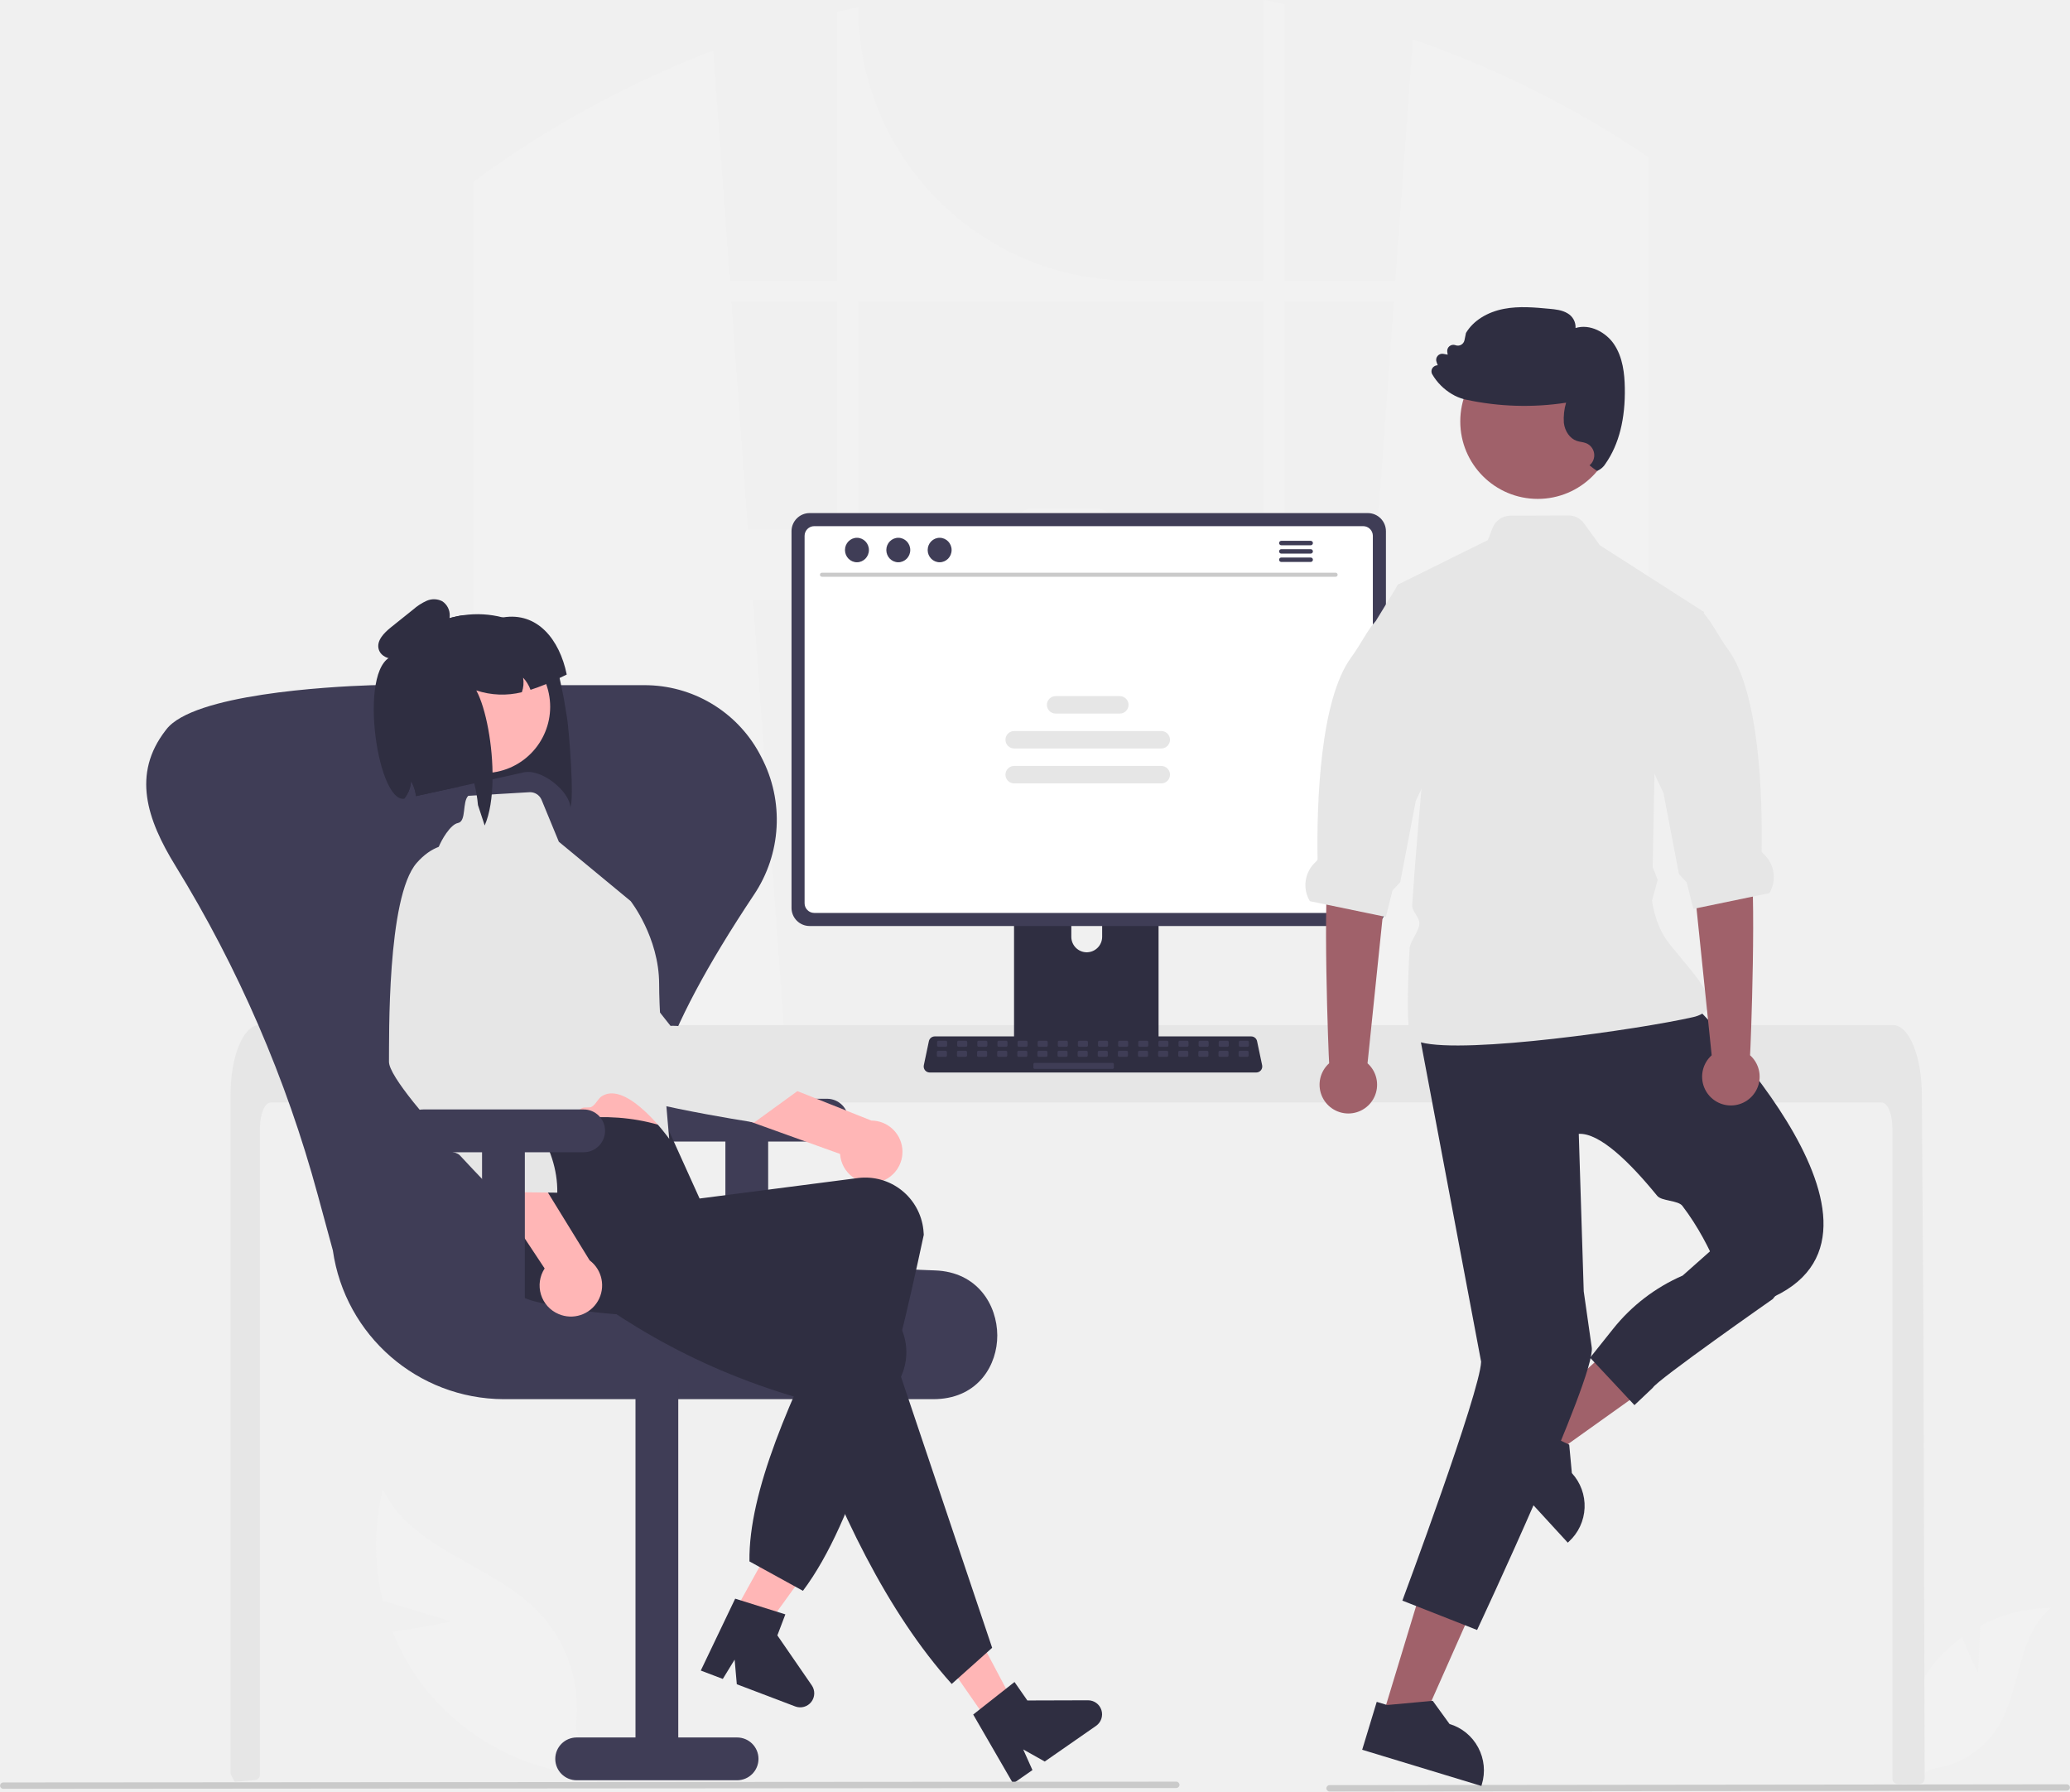
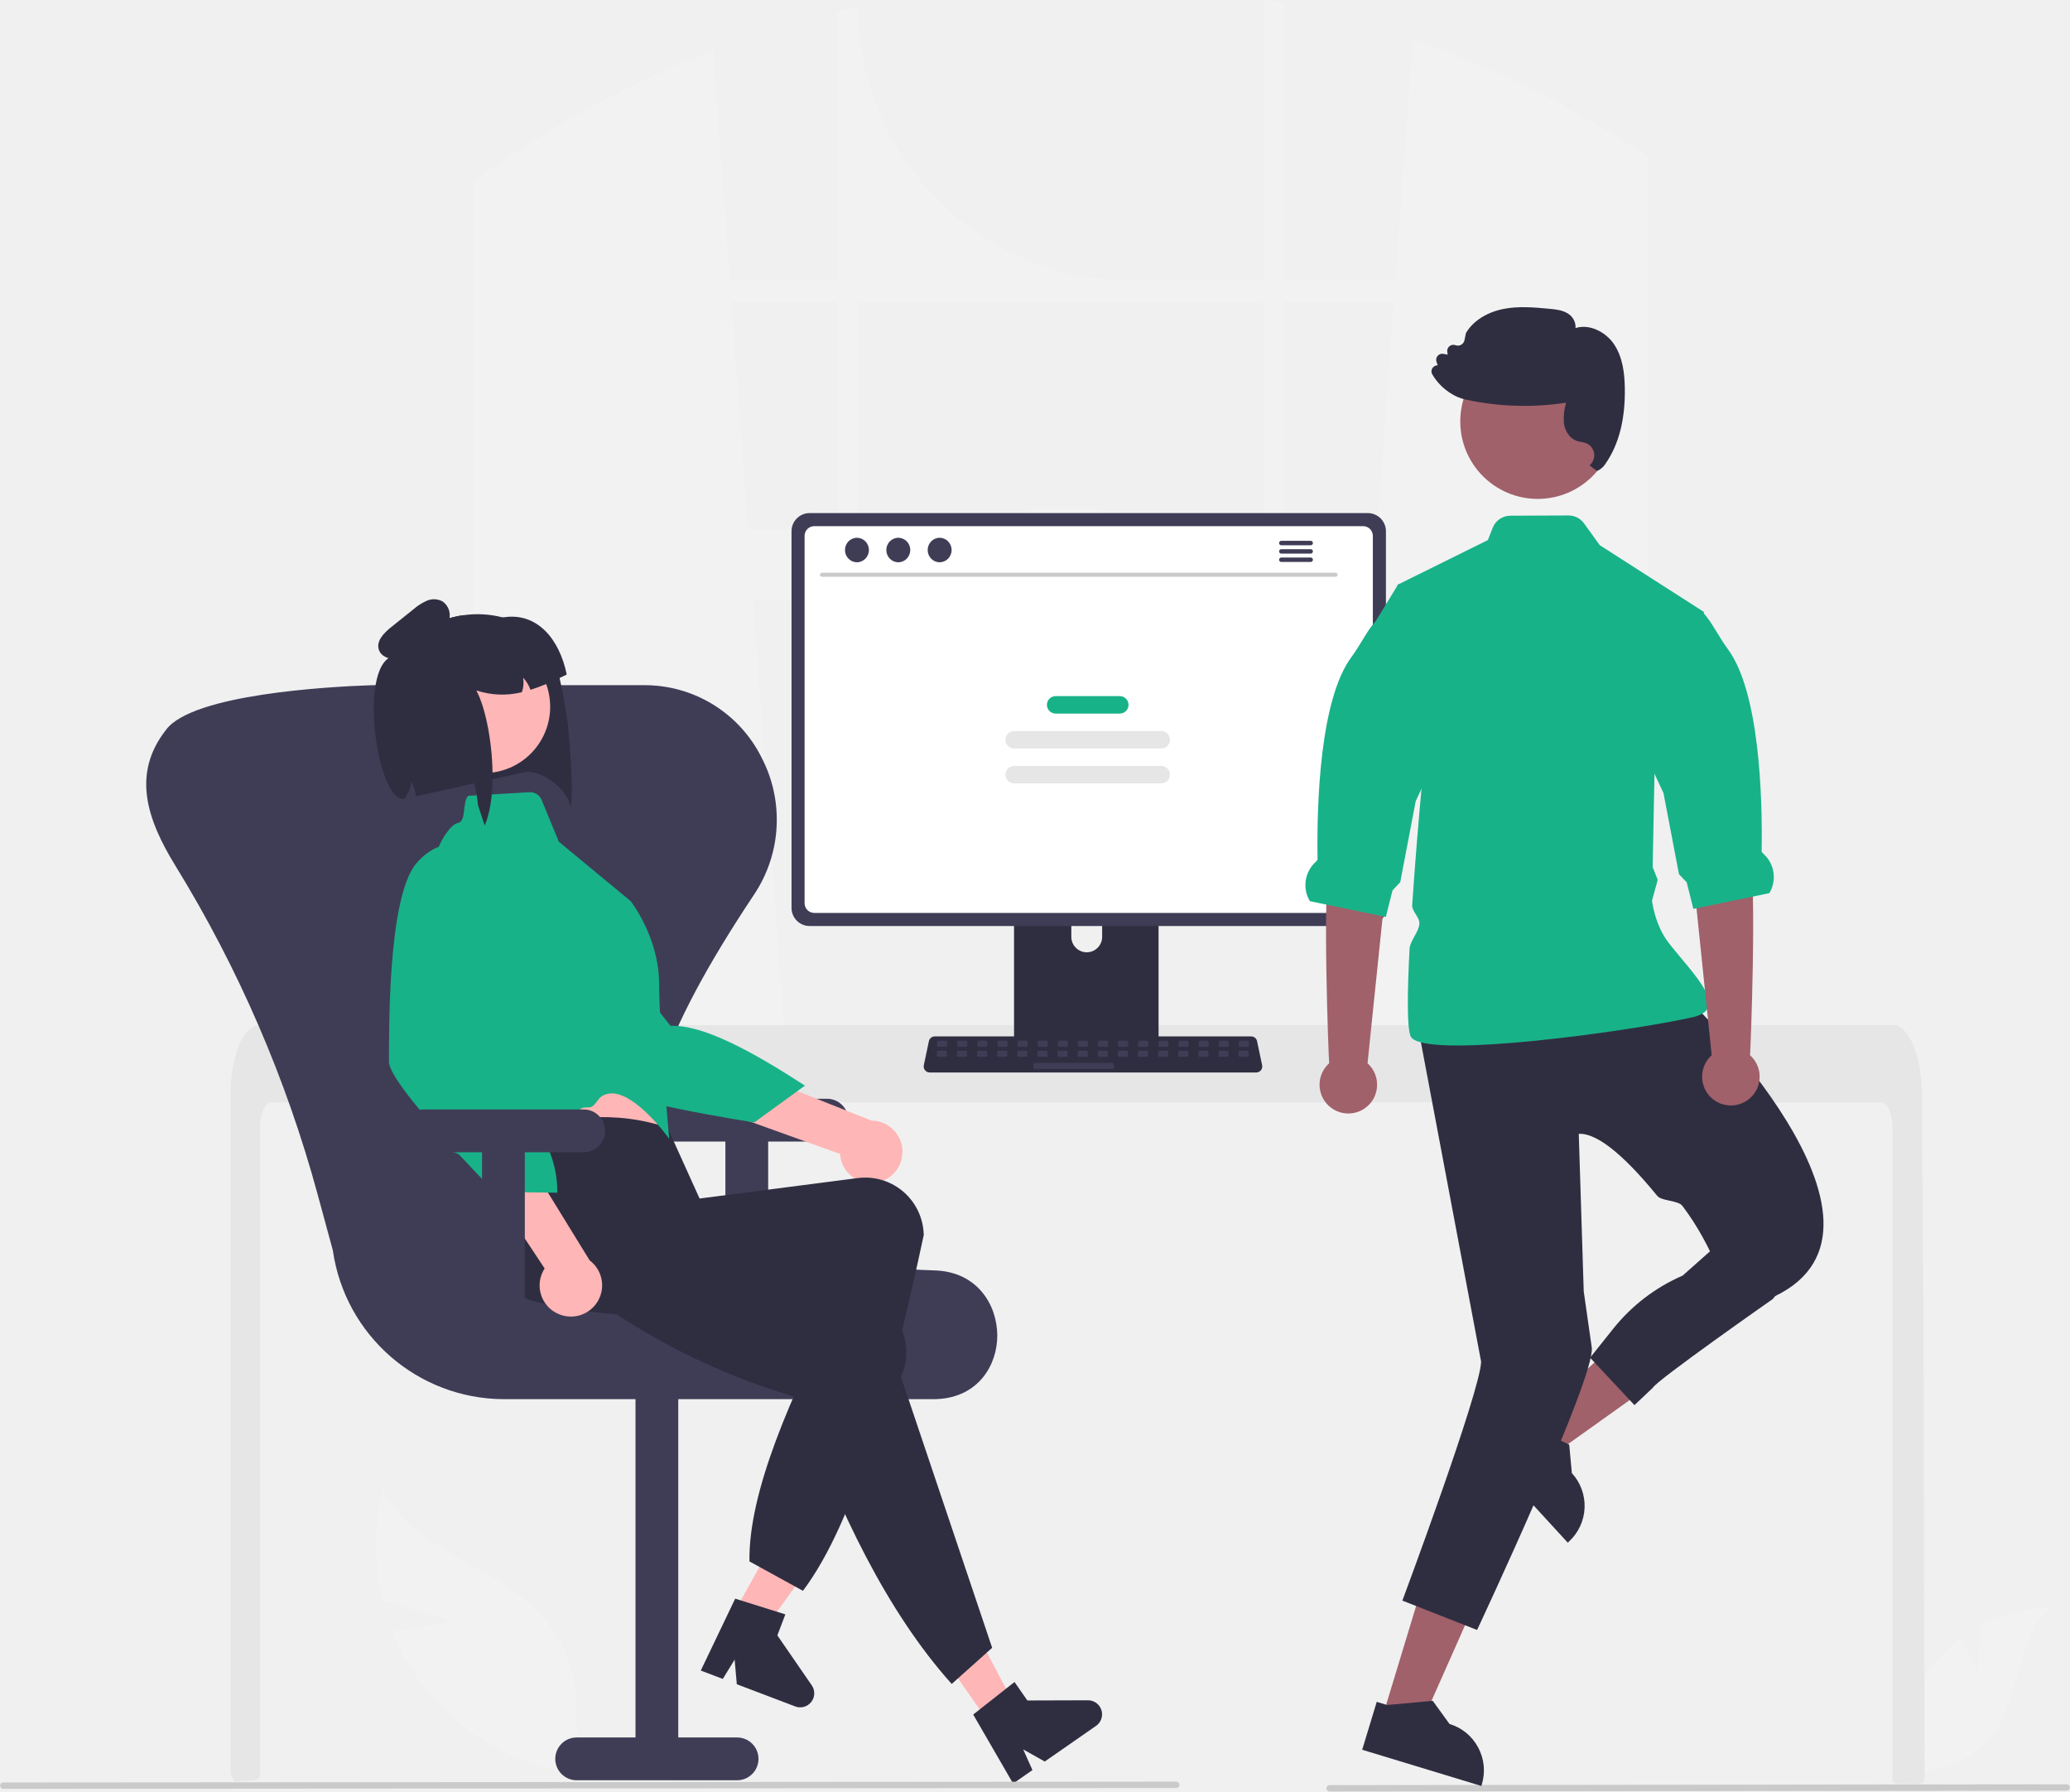
<svg xmlns="http://www.w3.org/2000/svg" width="774.131" height="669.898" viewBox="0 0 774.131 669.898" data-src="https://cdn.undraw.co/illustrations/in-the-office_ma2b.svg" role="img" artist="Katerina Limpitsouni" source="https://undraw.co/">
  <path d="M824.241,170.371c-.87-.58-1.75-1.13-2.62-1.69a380.241,380.241,0,0,0-80.31-38.93l-6.54,90.22h-41.46v-103.39c-2.61-.54-5.24-1.05-7.87-1.53v104.92H636.171A102.27,102.27,0,0,1,533.901,117.701v-0c-2.64.57-5.26,1.18-7.88,1.83v100.44h-40.13l-6.23-86.03a380.858,380.858,0,0,0-81.94,43.53c-.44.3-.88.61-1.31.91-2.21,1.55-4.39,3.13-6.56,4.73v344.19h118.27l-2.09-28.95-11.5-158.95h231.59l-11.5,158.95-2.09,28.95h116.96v-353.45Q826.881,172.081,824.241,170.371Zm-298.22,142.78h-33.39l-6.17-85.3h39.56Zm159.42,0h-56.08v-1.69a6.18,6.18,0,0,0-6.19-6.18h-24.38a6.178,6.178,0,0,0-6.18,6.18v1.69h-58.71v-85.3h151.54Zm7.87,0v-85.3h40.89l-6.17,85.3Z" transform="translate(-212.9343 -115.0508)" fill="#f2f2f2" />
  <path d="M952.684,740.6l.782-17.576a56.765,56.765,0,0,1,26.477-6.702c-12.717,10.397-11.127,30.438-19.749,44.419a34.144,34.144,0,0,1-25.038,15.779L924.514,783.035a57.215,57.215,0,0,1,12.06-46.364,55.267,55.267,0,0,1,10.157-9.437C949.279,733.954,952.684,740.6,952.684,740.6Z" transform="translate(-212.9343 -115.0508)" fill="#f2f2f2" />
  <path d="M381.733,721.34l-25.68-7.775a86.572,86.572,0,0,1,.067-41.654c10.575,22.709,40.792,27.909,58.207,45.916a52.073,52.073,0,0,1,13.888,42.946l5.621,18.181A87.259,87.259,0,0,1,369.859,743.669a84.287,84.287,0,0,1-10.122-18.565C370.629,723.869,381.733,721.34,381.733,721.34Z" transform="translate(-212.9343 -115.0508)" fill="#f2f2f2" />
  <path d="M932.701,780.161a2.038,2.038,0,0,1-.59,1.42,1.988,1.988,0,0,1-1.41.58h-8.04a1.993,1.993,0,0,1-2-2v-243.14c0-5.36-1.8-9.71-4.01-9.72h-602.49c-2.22.01-4.01,4.36-4.02,9.72v241.65a2.006,2.006,0,0,1-1.81,1.99c-1.62.16-3.24.3-4.85.43-.04,0-.08.01-.12.01-.88.08-1.76.14-2.64.21h-.01c-.46-.83-.9-1.68-1.35-2.53a2.088,2.088,0,0,1-.22-.93v-253.44c0-1.48.06-2.97.16-4.44a56.854,56.854,0,0,1,.75-6.02c1.69-9.29,5.51-15.58,9.85-15.6h611a4.683,4.683,0,0,1,1.84.39,7.174,7.174,0,0,1,2.27,1.59,14.071,14.071,0,0,1,2.23,3.05c2.14,3.77,3.67,9.39,4.21,15.93,0,.06.01.12.01.18.14,1.62.21,3.27.2,4.92l.14,21.43.09,12.78.27,40.1.1,14.24Z" transform="translate(-212.9343 -115.0508)" fill="#e6e6e6" />
  <path d="M985.875,784.642l-275.75.307a1.191,1.191,0,0,1,0-2.381l275.75-.307a1.191,1.191,0,0,1,0,2.381Z" transform="translate(-212.9343 -115.0508)" fill="#cacaca" />
  <path d="M643.602,427.312h-48.838a2.606,2.606,0,0,0-2.602,2.609v77.15H646.211v-77.15A2.607,2.607,0,0,0,643.602,427.312Zm-24.255,43.836a5.794,5.794,0,0,1-5.767-5.767v-8.899a5.767,5.767,0,0,1,11.534,0v8.899a5.794,5.794,0,0,1-5.767,5.767Z" transform="translate(-212.9343 -115.0508)" fill="#2f2e41" />
  <path d="M724.474,306.911H515.71a6.777,6.777,0,0,0-6.766,6.766v140.875a6.773,6.773,0,0,0,6.766,6.766H724.474a6.773,6.773,0,0,0,6.766-6.766v-140.875A6.777,6.777,0,0,0,724.474,306.911Z" transform="translate(-212.9343 -115.0508)" fill="#3f3d56" />
  <path d="M722.728,311.797H517.45a3.626,3.626,0,0,0-3.619,3.626V452.806a3.625,3.625,0,0,0,3.619,3.619H722.728a3.625,3.625,0,0,0,3.619-3.619V315.423A3.626,3.626,0,0,0,722.728,311.797Z" transform="translate(-212.9343 -115.0508)" fill="#fff" />
  <path d="M591.995,504.603v7.443a1.458,1.458,0,0,0,1.455,1.455h51.474a1.462,1.462,0,0,0,1.455-1.455V504.603Z" transform="translate(-212.9343 -115.0508)" fill="#3f3d56" />
  <path d="M682.747,516.091H560.618a2.247,2.247,0,0,1-2.198-2.709l1.895-9a2.256,2.256,0,0,1,2.198-1.784H680.852a2.256,2.256,0,0,1,2.198,1.784l1.895,9a2.247,2.247,0,0,1-2.198,2.709Z" transform="translate(-212.9343 -115.0508)" fill="#2f2e41" />
  <rect x="350.446" y="389.168" width="3.761" height="2.257" rx="0.488" fill="#3f3d56" />
  <rect x="357.969" y="389.168" width="3.761" height="2.257" rx="0.488" fill="#3f3d56" />
  <rect x="365.491" y="389.168" width="3.761" height="2.257" rx="0.488" fill="#3f3d56" />
  <rect x="373.014" y="389.168" width="3.761" height="2.257" rx="0.488" fill="#3f3d56" />
  <rect x="380.537" y="389.168" width="3.761" height="2.257" rx="0.488" fill="#3f3d56" />
  <rect x="388.06" y="389.168" width="3.761" height="2.257" rx="0.488" fill="#3f3d56" />
  <rect x="395.583" y="389.168" width="3.761" height="2.257" rx="0.488" fill="#3f3d56" />
  <rect x="403.106" y="389.168" width="3.761" height="2.257" rx="0.488" fill="#3f3d56" />
  <rect x="410.629" y="389.168" width="3.761" height="2.257" rx="0.488" fill="#3f3d56" />
  <rect x="418.152" y="389.168" width="3.761" height="2.257" rx="0.488" fill="#3f3d56" />
  <rect x="425.675" y="389.168" width="3.761" height="2.257" rx="0.488" fill="#3f3d56" />
  <rect x="433.198" y="389.168" width="3.761" height="2.257" rx="0.488" fill="#3f3d56" />
  <rect x="440.721" y="389.168" width="3.761" height="2.257" rx="0.488" fill="#3f3d56" />
  <rect x="448.243" y="389.168" width="3.761" height="2.257" rx="0.488" fill="#3f3d56" />
  <rect x="455.766" y="389.168" width="3.761" height="2.257" rx="0.488" fill="#3f3d56" />
  <rect x="463.289" y="389.168" width="3.761" height="2.257" rx="0.488" fill="#3f3d56" />
  <rect x="350.357" y="392.929" width="3.761" height="2.257" rx="0.488" fill="#3f3d56" />
  <rect x="357.88" y="392.929" width="3.761" height="2.257" rx="0.488" fill="#3f3d56" />
  <rect x="365.403" y="392.929" width="3.761" height="2.257" rx="0.488" fill="#3f3d56" />
  <rect x="372.925" y="392.929" width="3.761" height="2.257" rx="0.488" fill="#3f3d56" />
  <rect x="380.448" y="392.929" width="3.761" height="2.257" rx="0.488" fill="#3f3d56" />
  <rect x="387.971" y="392.929" width="3.761" height="2.257" rx="0.488" fill="#3f3d56" />
  <rect x="395.494" y="392.929" width="3.761" height="2.257" rx="0.488" fill="#3f3d56" />
  <rect x="403.017" y="392.929" width="3.761" height="2.257" rx="0.488" fill="#3f3d56" />
  <rect x="410.54" y="392.929" width="3.761" height="2.257" rx="0.488" fill="#3f3d56" />
  <rect x="418.063" y="392.929" width="3.761" height="2.257" rx="0.488" fill="#3f3d56" />
  <rect x="425.586" y="392.929" width="3.761" height="2.257" rx="0.488" fill="#3f3d56" />
  <rect x="433.109" y="392.929" width="3.761" height="2.257" rx="0.488" fill="#3f3d56" />
  <rect x="440.632" y="392.929" width="3.761" height="2.257" rx="0.488" fill="#3f3d56" />
  <rect x="448.155" y="392.929" width="3.761" height="2.257" rx="0.488" fill="#3f3d56" />
  <rect x="455.677" y="392.929" width="3.761" height="2.257" rx="0.488" fill="#3f3d56" />
  <rect x="463.2" y="392.929" width="3.761" height="2.257" rx="0.488" fill="#3f3d56" />
  <rect x="386.467" y="397.443" width="30.092" height="2.257" rx="0.488" fill="#3f3d56" />
  <path d="M712.413,330.726H520.335a.764.764,0,0,1,0-1.528H712.413a.764.764,0,0,1,0,1.528Z" transform="translate(-212.9343 -115.0508)" fill="#cacaca" />
  <ellipse cx="320.476" cy="205.672" rx="4.476" ry="4.576" fill="#3f3d56" />
  <ellipse cx="335.94" cy="205.672" rx="4.476" ry="4.576" fill="#3f3d56" />
  <ellipse cx="351.404" cy="205.672" rx="4.476" ry="4.576" fill="#3f3d56" />
  <path d="M703.102,317.28H692.117a.832.832,0,0,0,0,1.664h10.985a.832.832,0,0,0,0-1.664Z" transform="translate(-212.9343 -115.0508)" fill="#3f3d56" />
  <path d="M703.102,320.402H692.117a.832.832,0,0,0,0,1.664h10.985a.832.832,0,0,0,0-1.664Z" transform="translate(-212.9343 -115.0508)" fill="#3f3d56" />
  <path d="M703.102,323.521H692.117a.832.832,0,0,0,0,1.664h10.985a.832.832,0,0,0,0-1.664Z" transform="translate(-212.9343 -115.0508)" fill="#3f3d56" />
-   <rect x="391.518" y="260.3" width="30.529" height="6.528" rx="3.264" fill="#E6E6E6" />
+   <rect x="391.518" y="260.3" width="30.529" height="6.528" rx="3.264" fill="#18B289" />
  <rect x="376.013" y="273.356" width="61.539" height="6.528" rx="3.264" fill="#e6e6e6" />
  <rect x="376.013" y="286.413" width="61.539" height="6.528" rx="3.264" fill="#e6e6e6" />
  <path d="M522.211,525.911h-60a8,8,0,1,0,0,16h22v62h16v-62h22a8,8,0,1,0,0-16Z" transform="translate(-212.9343 -115.0508)" fill="#3f3d56" />
  <path d="M561.812,638.248H401.329a64.805,64.805,0,0,1-63.917-55.636l-5.681-20.896a469.077,469.077,0,0,0-53.181-122.903c-10.747-17.454-16.279-34.349-3.715-50.615q.16-.208.316-.41c10.077-13.116,60.234-15.956,76.585-16.508q.969-.033,1.945-.033h99.819q.977,0,1.945.033a48.847,48.847,0,0,1,42.236,26.921,50.331,50.331,0,0,1-2.856,51.53c-35.063,52.671-45.799,85.697-34.808,107.085,10.631,20.688,43.22,31.265,102.559,33.285,15.946.543,23.265,12.96,23.316,24.267.05,11.015-6.986,23.176-22.553,23.848Q562.581,638.248,561.812,638.248Z" transform="translate(-212.9343 -115.0508)" fill="#3f3d56" />
  <path d="M428.592,780.748h60a8,8,0,0,0,0-16h-22v-135h-16v135h-22a8,8,0,1,0,0,16Z" transform="translate(-212.9343 -115.0508)" fill="#3f3d56" />
  <path d="M423.8,376.259l1.258,7.643c.595,3.706,2.75,29.886,1.153,33.009-.141-5.831-11-15-18.036-12.907l-11.042,2.453-6.853,1.525-5.578,1.223-16.209,3.541c-.028-.188-.049-.388-.077-.576-.038-.237-.077-.474-.125-.709a14.091,14.091,0,0,0-1.629-4.321,10.78,10.78,0,0,1-1.542,5.082.869.869,0,0,0-.066.126,12.734,12.734,0,0,1-.951,1.338.217.217,0,0,0-.043.039s-3.33-53.09-2.982-53.58c.255-.348.513-.687.782-1.017.267-.34.527-.669.806-1.002a.435.435,0,0,0,.09-.11,35.997,35.997,0,0,1,2.479-2.651c.256-.246.521-.495.787-.743a36.942,36.942,0,0,1,14.178-8.178c.595-.183,1.214-.351,1.843-.52.621-.158,1.254-.308,1.891-.438l.216-.044c.304-.062.619-.116.925-.169.384-.068.77-.127,1.148-.174a37.237,37.237,0,0,1,14.714.827c.01-.002.012.008.022.006a37.943,37.943,0,0,1,11.276,5.022c5.983,3.951,8.313,10.395,9.967,17.63C422.778,371.068,423.267,373.653,423.8,376.259Z" transform="translate(-212.9343 -115.0508)" fill="#2f2e41" />
  <polygon points="269.963 611.271 280.299 616.886 307.661 579.054 292.405 570.768 269.963 611.271" fill="#ffb6b6" />
  <path d="M487.873,712.842l18.764,5.876-2.987,7.861L516.517,745.253a5.253,5.253,0,0,1-6.191,7.891l-21.844-8.299-.811-9.206-4.424,7.217-8.236-3.129Z" transform="translate(-212.9343 -115.0508)" fill="#2f2e41" />
  <path d="M541.444,557.111a11.614,11.614,0,0,1-14.34-10.562l-88.161-31.716,16.18-14.08,83.678,33.317a11.677,11.677,0,0,1,2.644,23.041Z" transform="translate(-212.9343 -115.0508)" fill="#ffb6b6" />
-   <path d="M414.314,436.26s-14.848.327-16.169,17.279,31.079,58.882,36.099,65.796,60.777,15.425,60.777,15.425l18.954-13.76c-19.916-12.905-38.092-22.8-50.29-22.355Z" transform="translate(-212.9343 -115.0508)" fill="#E6E6E6" />
+   <path d="M414.314,436.26s-14.848.327-16.169,17.279,31.079,58.882,36.099,65.796,60.777,15.425,60.777,15.425l18.954-13.76c-19.916-12.905-38.092-22.8-50.29-22.355Z" transform="translate(-212.9343 -115.0508)" fill="#18B289" />
  <path d="M396.104,511.058l3.618,15.546s.036,14.335,2.574,16.978c2.521,2.631,57.955-2.651,57.955-2.651s-5.877-23.1-5.799-40.578Z" transform="translate(-212.9343 -115.0508)" fill="#ffb6b6" />
  <path d="M513.211,709.911l-20-11c-.38-26.025,15.273-61.243,33.84-98.132-41.523,7.141-80.696,9.429-114.579.79a21.901,21.901,0,0,1-15.663-26.458q.198-.822.458-1.627c4.055-12.372-5.038-20.128,3.326-33.736,21.996-7.512,42.892-9.634,62-3L474.564,563.219l59.343-7.679a21.882,21.882,0,0,1,24.344,19.294q.12.966.156,1.94C546.407,633.027,532.953,683.642,513.211,709.911Z" transform="translate(-212.9343 -115.0508)" fill="#2f2e41" />
  <circle cx="393.879" cy="379.329" r="24.805" transform="translate(-280.9813 -28.39138) rotate(-11.5642)" fill="#ffb6b6" />
-   <path d="M388.048,412.635l22.861-1.35a4.641,4.641,0,0,1,4.564,2.863l6.46,15.662,26.85,22.192s10.631,13.528,10.655,30.999,3.772,57.91,3.772,57.91-15.515-21.839-25.091-16.03c-1.629.988-2.202,3.009-3.909,4.03-.851.509-2.818.014-3.677.525-13.196,7.833-26.958,15.486-28.244,14.145-2.525-2.635-5.587-16.098-5.587-16.098l-20.926-76.887a28.477,28.477,0,0,1,4.049-23.962c1.462-2.058,2.994-3.59,4.417-3.843C387.439,422.11,385.739,414.947,388.048,412.635Z" transform="translate(-212.9343 -115.0508)" fill="#E6E6E6" />
+   <path d="M388.048,412.635l22.861-1.35a4.641,4.641,0,0,1,4.564,2.863l6.46,15.662,26.85,22.192s10.631,13.528,10.655,30.999,3.772,57.91,3.772,57.91-15.515-21.839-25.091-16.03c-1.629.988-2.202,3.009-3.909,4.03-.851.509-2.818.014-3.677.525-13.196,7.833-26.958,15.486-28.244,14.145-2.525-2.635-5.587-16.098-5.587-16.098l-20.926-76.887a28.477,28.477,0,0,1,4.049-23.962c1.462-2.058,2.994-3.59,4.417-3.843C387.439,422.11,385.739,414.947,388.048,412.635Z" transform="translate(-212.9343 -115.0508)" fill="#18B289" />
  <polygon points="369.583 643.84 379.233 637.131 357.372 595.887 343.13 605.789 369.583 643.84" fill="#ffb6b6" />
  <path d="M583.976,731.217l-15.124,13.518C544.805,717.939,526.625,680.359,511.219,637.682c-40.366-11.822-70.807-30.888-97.382-53.526-9.015-7.628-15.774-17.429-8.085-26.721q.539-.652,1.126-1.26c9.078-9.33,32.101-7.552,45.585-16.1l30.121,32.196-1.895,8.632,56.577,19.165a21.852,21.852,0,0,1,13.336,28.017q-.318.92-.714,1.811Z" transform="translate(-212.9343 -115.0508)" fill="#2f2e41" />
  <path d="M576.891,756.171l15.447-12.165,4.8,6.905,22.678-.069a5.253,5.253,0,0,1,3.015,9.566L603.644,773.745l-8.055-4.531,3.457,7.728-7.234,5.029Z" transform="translate(-212.9343 -115.0508)" fill="#2f2e41" />
  <path d="M421.806,606.403a11.614,11.614,0,0,1-5.19-17.036l-51.754-78.102,21.386-1.626,47.202,76.707a11.677,11.677,0,0,1-11.644,20.057Z" transform="translate(-212.9343 -115.0508)" fill="#ffb6b6" />
-   <path d="M392.049,433.541s-12.103-8.608-23.289,4.198-10.252,65.787-10.357,74.331c-.033,2.675,3.83,8.448,9.153,15.117,2.39,2.994,5.073,6.168,7.831,9.323,1.596,1.826.221,5.626,1.823,7.401,1.593,1.765,6.164,1.505,7.68,3.143,7.194,7.775,13.039,13.694,13.039,13.694l23.42.288c.264-17.41-11.659-32.951-26.976-47.97Z" transform="translate(-212.9343 -115.0508)" fill="#E6E6E6" />
+   <path d="M392.049,433.541s-12.103-8.608-23.289,4.198-10.252,65.787-10.357,74.331c-.033,2.675,3.83,8.448,9.153,15.117,2.39,2.994,5.073,6.168,7.831,9.323,1.596,1.826.221,5.626,1.823,7.401,1.593,1.765,6.164,1.505,7.68,3.143,7.194,7.775,13.039,13.694,13.039,13.694l23.42.288c.264-17.41-11.659-32.951-26.976-47.97Z" transform="translate(-212.9343 -115.0508)" fill="#18B289" />
  <path d="M424.882,367.279c-.918.453-1.808.891-2.683,1.304a83.139,83.139,0,0,1-10.855,4.416,13.666,13.666,0,0,0-2.778-4.545,10.86,10.86,0,0,1-.46,5.433,30.703,30.703,0,0,1-17.038-.658c3.599,6.664,6.258,20.706,6.064,33.229-.084,6.621-.981,12.817-2.938,17.269l-2.515-7.651a47.657,47.657,0,0,0-1.401-8.093c-1.686-7.443-3.261-2.466-5.578,1.223l-16.209,3.541c-.028-.188-.049-.388-.077-.576-.038-.237-.077-.474-.125-.709a14.091,14.091,0,0,0-1.629-4.321,10.78,10.78,0,0,1-1.542,5.082.869.869,0,0,0-.066.126,12.734,12.734,0,0,1-.951,1.338.217.217,0,0,0-.043.039c-10.465,1.4-17.801-52.566-2.98-53.57.431-.029.513-.687.78-1.027.267-.34.527-.669.806-1.002a.435.435,0,0,0,.09-.11c.792-.917,1.612-1.8,2.479-2.651.256-.246.521-.495.787-.743a37.497,37.497,0,0,1,14.18-8.168c.595-.183,1.212-.36,1.841-.53.621-.158,1.254-.308,1.891-.438l.216-.044c.304-.062.619-.116.925-.169.384-.068.77-.127,1.148-.174a9.393,9.393,0,0,1,3.532,3.095l10.355-2.119q.412-.084.829-.139l.02-.004C413.885,343.767,422.197,354.161,424.882,367.279Z" transform="translate(-212.9343 -115.0508)" fill="#2f2e41" />
  <path d="M368.442,357.738c-2.217,1.6-4.55,3.249-7.256,3.646s-5.873-.911-6.622-3.541c-.916-3.216,1.988-6.144,4.598-8.234l8.276-6.627a20.011,20.011,0,0,1,5.074-3.281,6.762,6.762,0,0,1,5.854.196,6.287,6.287,0,0,1,2.763,5.474,11.687,11.687,0,0,1-2.05,5.996,21.089,21.089,0,0,1-13.691,9.307" transform="translate(-212.9343 -115.0508)" fill="#2f2e41" />
  <path d="M431.211,529.911h-60a8,8,0,1,0,0,16h22v62h16v-62h22a8,8,0,0,0,0-16Z" transform="translate(-212.9343 -115.0508)" fill="#3f3d56" />
  <path d="M652.875,783.642l-438.75.307a1.191,1.191,0,0,1,0-2.381l438.75-.307a1.191,1.191,0,0,1,0,2.381Z" transform="translate(-212.9343 -115.0508)" fill="#cacaca" />
  <polygon points="567.621 535.776 577.388 546.42 623.092 513.812 608.676 498.102 567.621 535.776" fill="#a0616a" />
  <path d="M800.771,665.891v-.01l-.99-10.63-.45-.21-2.63-1.25-12.41-5.87-.26-.28-2.49-2.72-13.79,12.66,18.68,20.36,12.81,13.96.43-.4a18.112,18.112,0,0,0,1.1-25.61Z" transform="translate(-212.9343 -115.0508)" fill="#2f2e41" />
  <polygon points="517.018 641.96 530.84 646.159 553.614 594.841 533.213 588.644 517.018 641.96" fill="#a0616a" />
  <path d="M765.741,768.501a17.957,17.957,0,0,0-10.72-8.8l-6.27-8.65-.49.04-16.57,1.52-.37-.11-3.52-1.07-5.44,17.91,44.57,13.54.17-.57A18.053,18.053,0,0,0,765.741,768.501Z" transform="translate(-212.9343 -115.0508)" fill="#2f2e41" />
  <path id="b2eb929e-713e-4b71-a146-193a455bcc79-375" data-name="Path 17" d="M843.932,488.318s88.251,85.207,32.46,111.582H859.148s-5.182-18.41-17.045-33.935c-1.629-2.132-7.733-1.699-9.428-3.777-10.349-12.687-21.569-23.583-29.318-23.15l1.854,58.873,3,21c1.575,10.856-42.882,105.643-42.882,105.643l-27.943-10.982s29.113-78.071,29.454-89.326L743.509,500.491Z" transform="translate(-212.9343 -115.0508)" fill="#2f2e41" />
-   <path d="M851.291,492.521a5.258,5.258,0,0,1-1.72,1.56,12.151,12.151,0,0,1-3.61,1.34c-19.87,4.51-84.78,13.86-101.63,9.4-2.07-.54-3.42-1.3-3.86-2.3-1.41-3.16-1.23-16.51-.4-32.63.15-3.02,3.48-6.29,3.68-9.45.14-2.37-2.85-4.6-2.69-7.01,1.1-16.3,2.52-32.91,3.47-43.41.6-6.75,1.01-10.97,1.01-10.97l-10.25-64.63.48-.79.54-.27,33.05-16.36,1.8-4.6a7.118,7.118,0,0,1,6.59-4.51l21.77-.09a7.095,7.095,0,0,1,5.79,2.94l5.9,8.17,39,25-.15.46-18.3,55.69-.09,4.34v.01l-.68,34.9,1.89,4.73-2.13,7.76s.98,9.07,6.23,15.81c4.76,6.12,10.82,12.5,13.56,17.68v.01C852.061,488.161,852.571,490.641,851.291,492.521Z" transform="translate(-212.9343 -115.0508)" fill="#E6E6E6" />
+   <path d="M851.291,492.521a5.258,5.258,0,0,1-1.72,1.56,12.151,12.151,0,0,1-3.61,1.34c-19.87,4.51-84.78,13.86-101.63,9.4-2.07-.54-3.42-1.3-3.86-2.3-1.41-3.16-1.23-16.51-.4-32.63.15-3.02,3.48-6.29,3.68-9.45.14-2.37-2.85-4.6-2.69-7.01,1.1-16.3,2.52-32.91,3.47-43.41.6-6.75,1.01-10.97,1.01-10.97l-10.25-64.63.48-.79.54-.27,33.05-16.36,1.8-4.6a7.118,7.118,0,0,1,6.59-4.51l21.77-.09a7.095,7.095,0,0,1,5.79,2.94l5.9,8.17,39,25-.15.46-18.3,55.69-.09,4.34v.01l-.68,34.9,1.89,4.73-2.13,7.76s.98,9.07,6.23,15.81c4.76,6.12,10.82,12.5,13.56,17.68v.01C852.061,488.161,852.571,490.641,851.291,492.521Z" transform="translate(-212.9343 -115.0508)" fill="#18B289" />
  <path id="e9cec503-1de8-4692-84d1-4d2e854ea0bd-376" data-name="Path 18" d="M880.629,594.839l-4.717,5.96s-43.383,30.352-44.873,33.188l-6.856,6.488-16.59-17.733,8.627-10.813a67.724,67.724,0,0,1,25.979-19.89h0l13.222-11.73Z" transform="translate(-212.9343 -115.0508)" fill="#2f2e41" />
  <path d="M853.063,509.651,845.163,433.181,843.078,401.708l22.113-3.998s-.876,22.504,2.021,35.201c2.859,12.529.379,75.062.203,76.734a10.758,10.758,0,1,1-14.35.007Z" transform="translate(-212.9343 -115.0508)" fill="#a0616a" />
-   <path d="M874.633,449.028l-28.422,5.883-2.485-9.908-2.897-3.074-5.789-30.323-8.305-17.763,2.159-60.744,21.094,11.187.026.02c3.226,3.502,5.45,8.515,9.147,13.544,11.65,15.849,12.942,54.36,12.589,75.454-.006.346.342.712.761,1.096a11.695,11.695,0,0,1,2.123,14.626Z" transform="translate(-212.9343 -115.0508)" fill="#E6E6E6" />
+   <path d="M874.633,449.028l-28.422,5.883-2.485-9.908-2.897-3.074-5.789-30.323-8.305-17.763,2.159-60.744,21.094,11.187.026.02c3.226,3.502,5.45,8.515,9.147,13.544,11.65,15.849,12.942,54.36,12.589,75.454-.006.346.342.712.761,1.096a11.695,11.695,0,0,1,2.123,14.626Z" transform="translate(-212.9343 -115.0508)" fill="#18B289" />
  <path d="M724.359,512.651l7.9-76.47,2.085-31.473-22.113-3.998s.876,22.504-2.021,35.201c-2.859,12.529-.379,75.062-.203,76.734a10.758,10.758,0,1,0,14.35.007Z" transform="translate(-212.9343 -115.0508)" fill="#a0616a" />
-   <path d="M750.691,396.841l-6.16,13.18-2.15,4.59-5.79,30.32-2.89,3.07-2.49,9.91-1.17-.24-21.1-4.37-6.15-1.27a11.691,11.691,0,0,1,2.12-14.63c.42-.38.77-.75.76-1.1-.35-21.09.94-59.6,12.59-75.45,3.7-5.03,5.92-10.04,9.15-13.54.01-.01.01-.02.02-.02l7.86-12.87.48-.79.54-.27Z" transform="translate(-212.9343 -115.0508)" fill="#E6E6E6" />
+   <path d="M750.691,396.841l-6.16,13.18-2.15,4.59-5.79,30.32-2.89,3.07-2.49,9.91-1.17-.24-21.1-4.37-6.15-1.27a11.691,11.691,0,0,1,2.12-14.63c.42-.38.77-.75.76-1.1-.35-21.09.94-59.6,12.59-75.45,3.7-5.03,5.92-10.04,9.15-13.54.01-.01.01-.02.02-.02l7.86-12.87.48-.79.54-.27Z" transform="translate(-212.9343 -115.0508)" fill="#18B289" />
  <circle id="e944ea38-edcc-43c9-bf24-dbaf21228ba4" data-name="Ellipse 5" cx="575.073" cy="157.587" r="28.966" fill="#a0616a" />
  <path d="M820.571,259.931c-.1-4.94-.66-11.26-4.12-16.3-2.92-4.24-8.81-7.6-14.3-5.92a5.946,5.946,0,0,0-2.96-5.48c-2.08-1.27-4.58-1.5-6.79-1.71-5.57-.52-11.34-1.06-16.98.01-6.33,1.2-11.51,4.46-14.2,8.95l-.06.14-.55,2.66a2.525,2.525,0,0,1-1.25,1.7,2.481,2.481,0,0,1-2.11.15,2.29,2.29,0,0,0-3.07,2.48l.15,1.06-1.59-.3a2.284,2.284,0,0,0-2.57,3.05l.44,1.21a2.448,2.448,0,0,0-1.75.77,2.237,2.237,0,0,0-.3,2.62,20.812,20.812,0,0,0,7.34,7.38,17.303,17.303,0,0,0,4.37,1.87q.48.135.99.24a103.062,103.062,0,0,0,37.35,1.12,21.157,21.157,0,0,0-.83,7.56c.4,3.19,2.27,5.82,4.77,6.7a10.001,10.001,0,0,0,1.74.42,10.734,10.734,0,0,1,1.67.41,4.863,4.863,0,0,1,1.42,8.32s2.62,2.17,2.95,2.06a6.733,6.733,0,0,0,3.08-2.74C818.401,281.181,820.811,271.621,820.571,259.931Z" transform="translate(-212.9343 -115.0508)" fill="#2f2e41" />
</svg>
